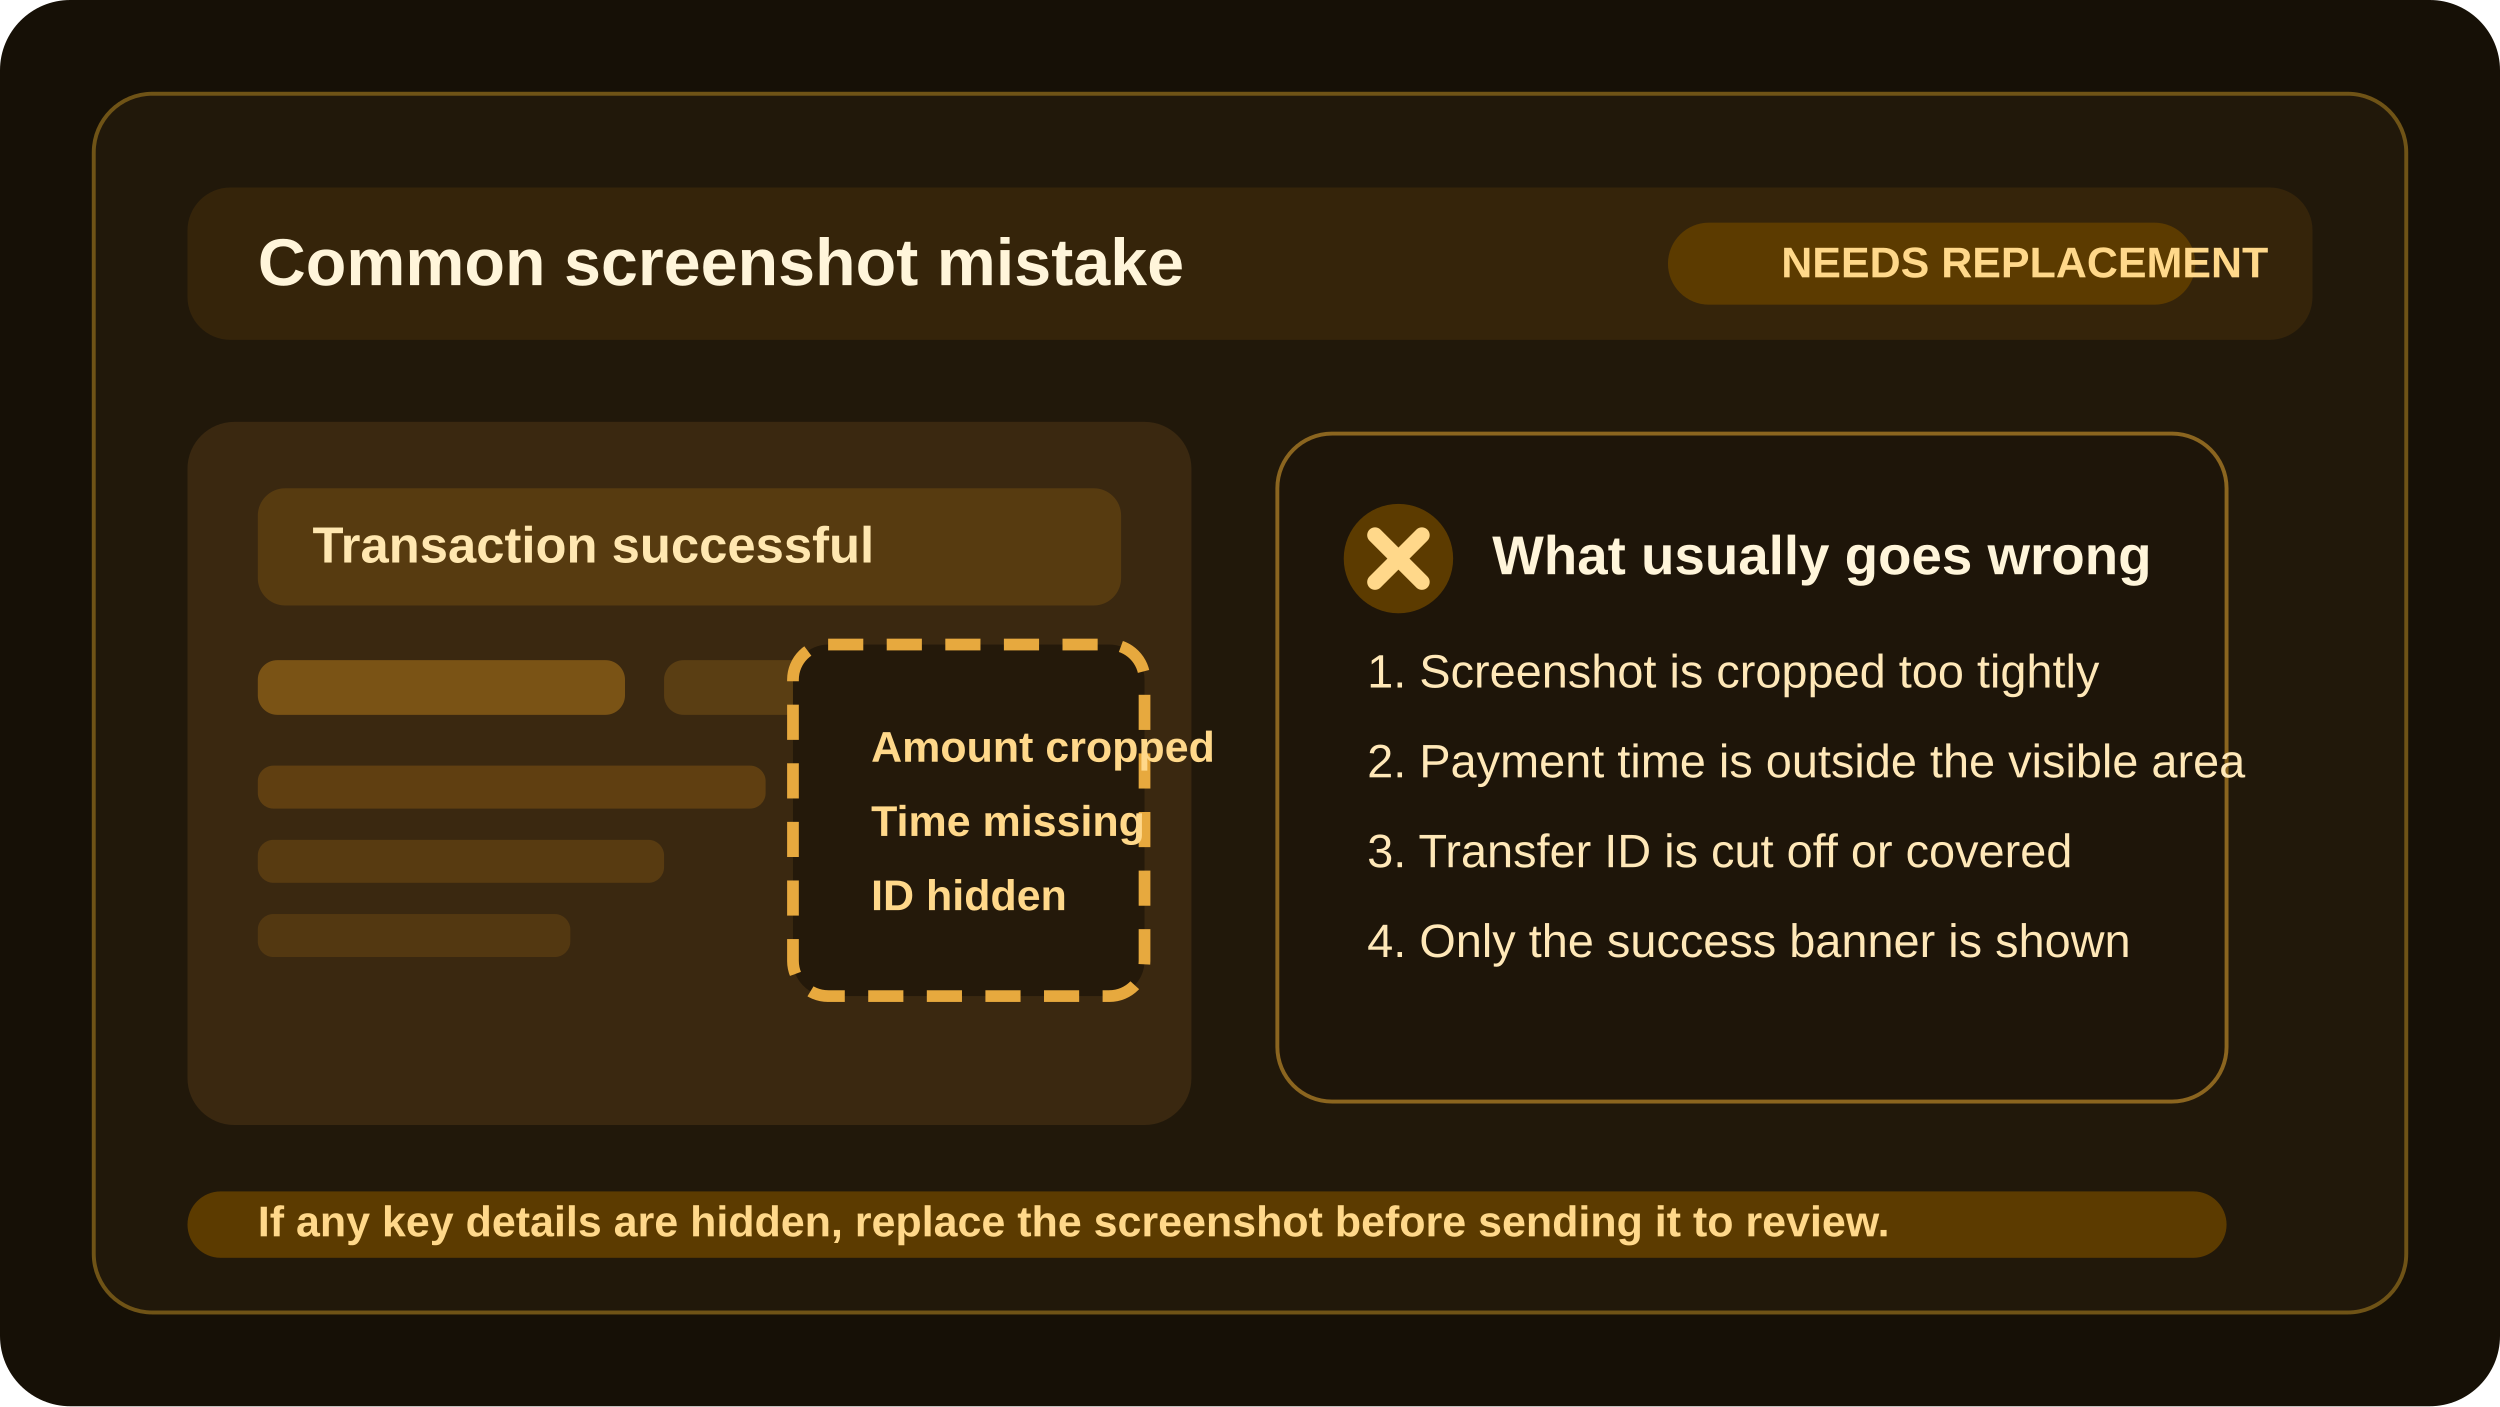
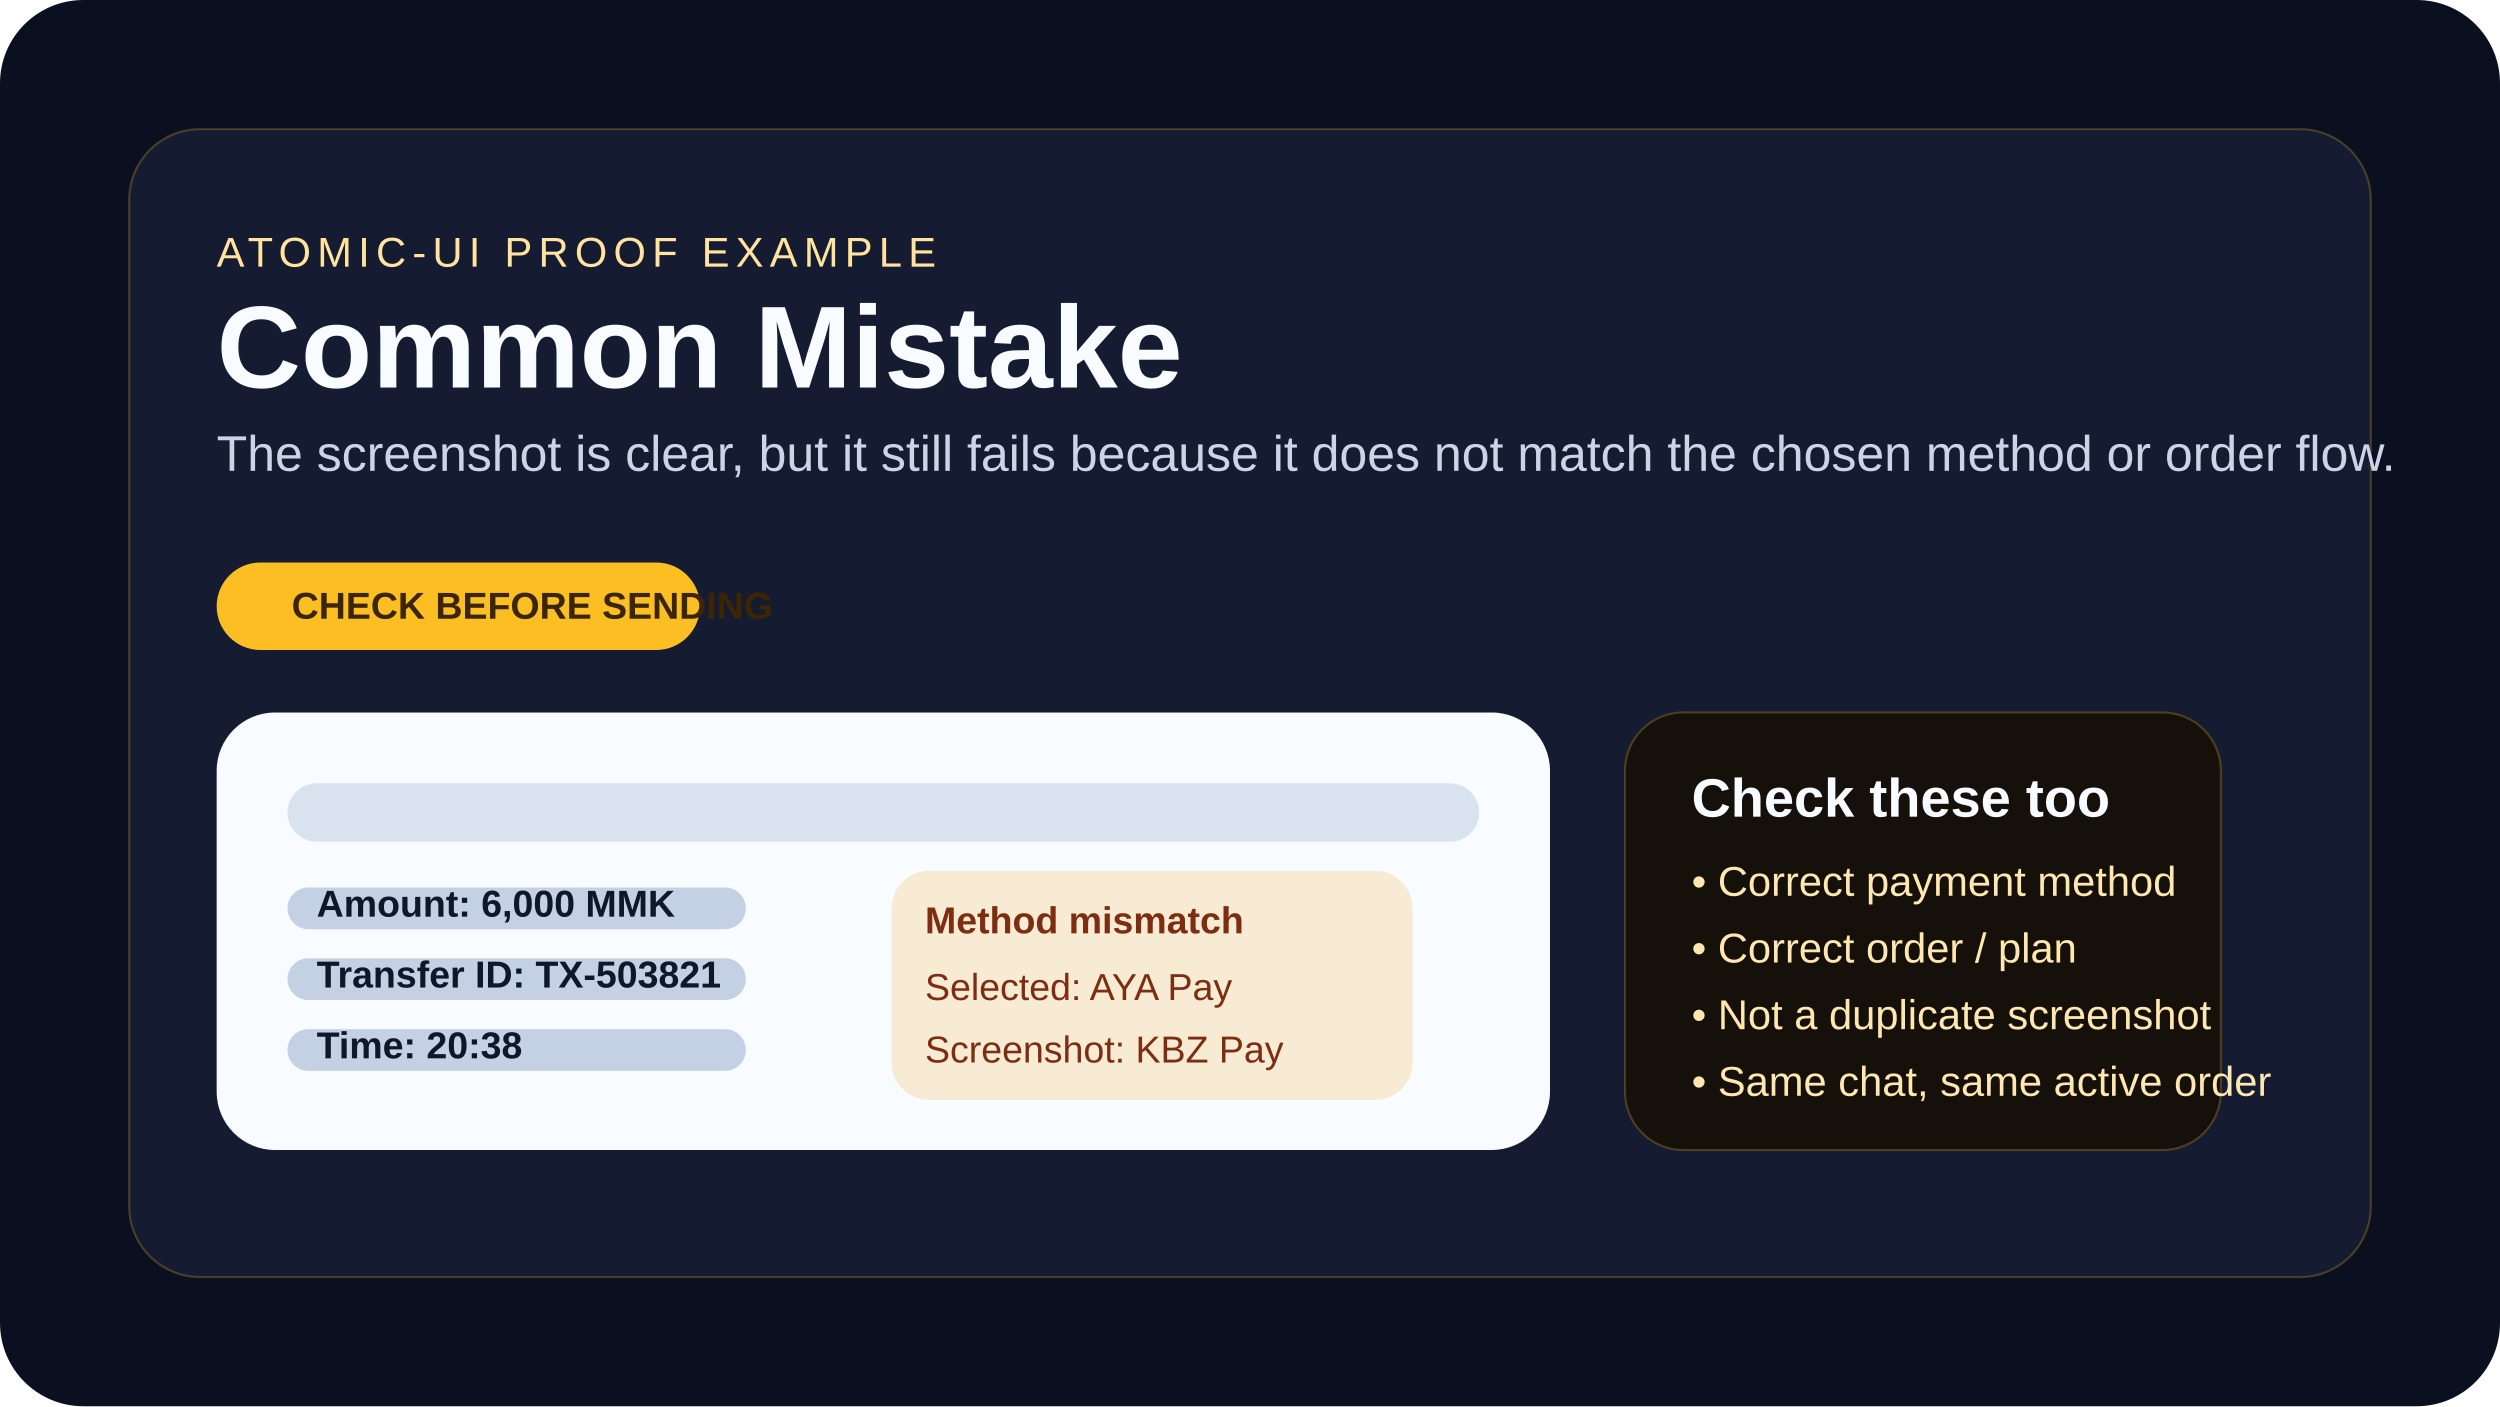
- <svg xmlns="http://www.w3.org/2000/svg" width="1280" height="720" viewBox="0 0 1280 720" fill="none">
-   <rect width="1280" height="720" rx="36" fill="#161006" />
-   <rect x="48" y="48" width="1184" height="624" rx="30" fill="#21180A" stroke="#6F5316" stroke-width="2" />
-   <rect x="96" y="96" width="1088" height="78" rx="22" fill="#35240A" />
-   <text x="132" y="146" fill="#FFF5DA" font-family="Arial, sans-serif" font-size="34" font-weight="700">Common screenshot mistake</text>
-   <rect x="854" y="114" width="270" height="42" rx="21" fill="#5C3B00" />
-   <text x="912" y="142" fill="#FFD88A" font-family="Arial, sans-serif" font-size="22" font-weight="700">NEEDS REPLACEMENT</text>
-   <rect x="96" y="216" width="514" height="360" rx="24" fill="#3A2810" />
-   <rect x="132" y="250" width="442" height="60" rx="14" fill="#573B10" />
-   <text x="160" y="288" fill="#FFE7B0" font-family="Arial, sans-serif" font-size="26" font-weight="700">Transaction successful</text>
-   <rect x="132" y="338" width="188" height="28" rx="10" fill="#7A5315" />
-   <rect x="340" y="338" width="112" height="28" rx="10" fill="#7A5315" opacity="0.5" />
-   <rect x="132" y="392" width="260" height="22" rx="8" fill="#A56B13" opacity="0.35" />
-   <rect x="132" y="430" width="208" height="22" rx="8" fill="#A56B13" opacity="0.28" />
-   <rect x="132" y="468" width="160" height="22" rx="8" fill="#A56B13" opacity="0.24" />
-   <rect x="406" y="330" width="180" height="180" rx="18" fill="#24190A" stroke="#E7A93E" stroke-width="6" stroke-dasharray="18 12" />
-   <text x="446" y="390" fill="#FFD88A" font-family="Arial, sans-serif" font-size="22" font-weight="700">Amount cropped</text>
-   <text x="446" y="428" fill="#FFD88A" font-family="Arial, sans-serif" font-size="22" font-weight="700">Time missing</text>
-   <text x="446" y="466" fill="#FFD88A" font-family="Arial, sans-serif" font-size="22" font-weight="700">ID hidden</text>
-   <rect x="654" y="222" width="486" height="342" rx="28" fill="#1E1509" stroke="#8B651F" stroke-width="2" />
-   <circle cx="716" cy="286" r="28" fill="#5C3B00" />
-   <path d="M704 274L728 298M728 274L704 298" stroke="#FFD88A" stroke-width="8" stroke-linecap="round" />
-   <text x="764" y="294" fill="#FFF5DA" font-family="Arial, sans-serif" font-size="28" font-weight="700">What usually goes wrong</text>
-   <text x="700" y="352" fill="#FFE8B8" font-family="Arial, sans-serif" font-size="24">1. Screenshot is cropped too tightly</text>
-   <text x="700" y="398" fill="#FFE8B8" font-family="Arial, sans-serif" font-size="24">2. Payment time is outside the visible area</text>
-   <text x="700" y="444" fill="#FFE8B8" font-family="Arial, sans-serif" font-size="24">3. Transfer ID is cut off or covered</text>
-   <text x="700" y="490" fill="#FFE8B8" font-family="Arial, sans-serif" font-size="24">4. Only the success banner is shown</text>
-   <rect x="96" y="610" width="1044" height="34" rx="17" fill="#5C3B00" />
-   <text x="132" y="633" fill="#FFD88A" font-family="Arial, sans-serif" font-size="22" font-weight="700">If any key details are hidden, replace the screenshot before sending it to review.</text>
+ <svg xmlns="http://www.w3.org/2000/svg" width="1200" height="675" viewBox="0 0 1200 675" fill="none">
+   <rect width="1200" height="675" rx="40" fill="#0B1020" />
+   <rect x="62" y="62" width="1076" height="551" rx="34" fill="#151C31" stroke="rgba(251,191,36,0.24)" />
+   <text x="104" y="128" fill="#FFE39E" font-size="20" font-family="Segoe UI, Arial, sans-serif" letter-spacing="3">ATOMIC-UI PROOF EXAMPLE</text>
+   <text x="104" y="186" fill="#F8FBFF" font-size="56" font-weight="700" font-family="Segoe UI, Arial, sans-serif">Common Mistake</text>
+   <text x="104" y="226" fill="#CCD5E8" font-size="24" font-family="Segoe UI, Arial, sans-serif">The screenshot is clear, but it still fails because it does not match the chosen method or order flow.</text>
+   <rect x="104" y="270" width="232" height="42" rx="21" fill="#FBBF24" />
+   <text x="140" y="297" fill="#3B2502" font-size="18" font-weight="700" font-family="Segoe UI, Arial, sans-serif">CHECK BEFORE SENDING</text>
+   <rect x="104" y="342" width="640" height="210" rx="28" fill="#F8FBFF" />
+   <rect x="138" y="376" width="572" height="28" rx="14" fill="#D9E2EF" />
+   <rect x="138" y="426" width="220" height="20" rx="10" fill="#C4D0E3" />
+   <rect x="138" y="460" width="220" height="20" rx="10" fill="#C4D0E3" />
+   <rect x="138" y="494" width="220" height="20" rx="10" fill="#C4D0E3" />
+   <rect x="428" y="418" width="250" height="110" rx="18" fill="#F59E0B" opacity="0.18" />
+   <text x="152" y="440" fill="#0F172A" font-size="18" font-weight="700" font-family="Segoe UI, Arial, sans-serif">Amount: 6,000 MMK</text>
+   <text x="152" y="474" fill="#0F172A" font-size="18" font-weight="700" font-family="Segoe UI, Arial, sans-serif">Transfer ID: TX-503821</text>
+   <text x="152" y="508" fill="#0F172A" font-size="18" font-weight="700" font-family="Segoe UI, Arial, sans-serif">Time: 20:38</text>
+   <text x="444" y="448" fill="#7C2D12" font-size="18" font-weight="700" font-family="Segoe UI, Arial, sans-serif">Method mismatch</text>
+   <text x="444" y="480" fill="#7C2D12" font-size="18" font-family="Segoe UI, Arial, sans-serif">Selected: AYA Pay</text>
+   <text x="444" y="510" fill="#7C2D12" font-size="18" font-family="Segoe UI, Arial, sans-serif">Screenshot: KBZ Pay</text>
+   <rect x="780" y="342" width="286" height="210" rx="28" fill="#15100A" stroke="rgba(251,191,36,0.24)" />
+   <text x="812" y="392" fill="#F8FBFF" font-size="26" font-weight="700" font-family="Segoe UI, Arial, sans-serif">Check these too</text>
+   <text x="812" y="430" fill="#FFE7B1" font-size="20" font-family="Segoe UI, Arial, sans-serif">• Correct payment method</text>
+   <text x="812" y="462" fill="#FFE7B1" font-size="20" font-family="Segoe UI, Arial, sans-serif">• Correct order / plan</text>
+   <text x="812" y="494" fill="#FFE7B1" font-size="20" font-family="Segoe UI, Arial, sans-serif">• Not a duplicate screenshot</text>
+   <text x="812" y="526" fill="#FFE7B1" font-size="20" font-family="Segoe UI, Arial, sans-serif">• Same chat, same active order</text>
</svg>
